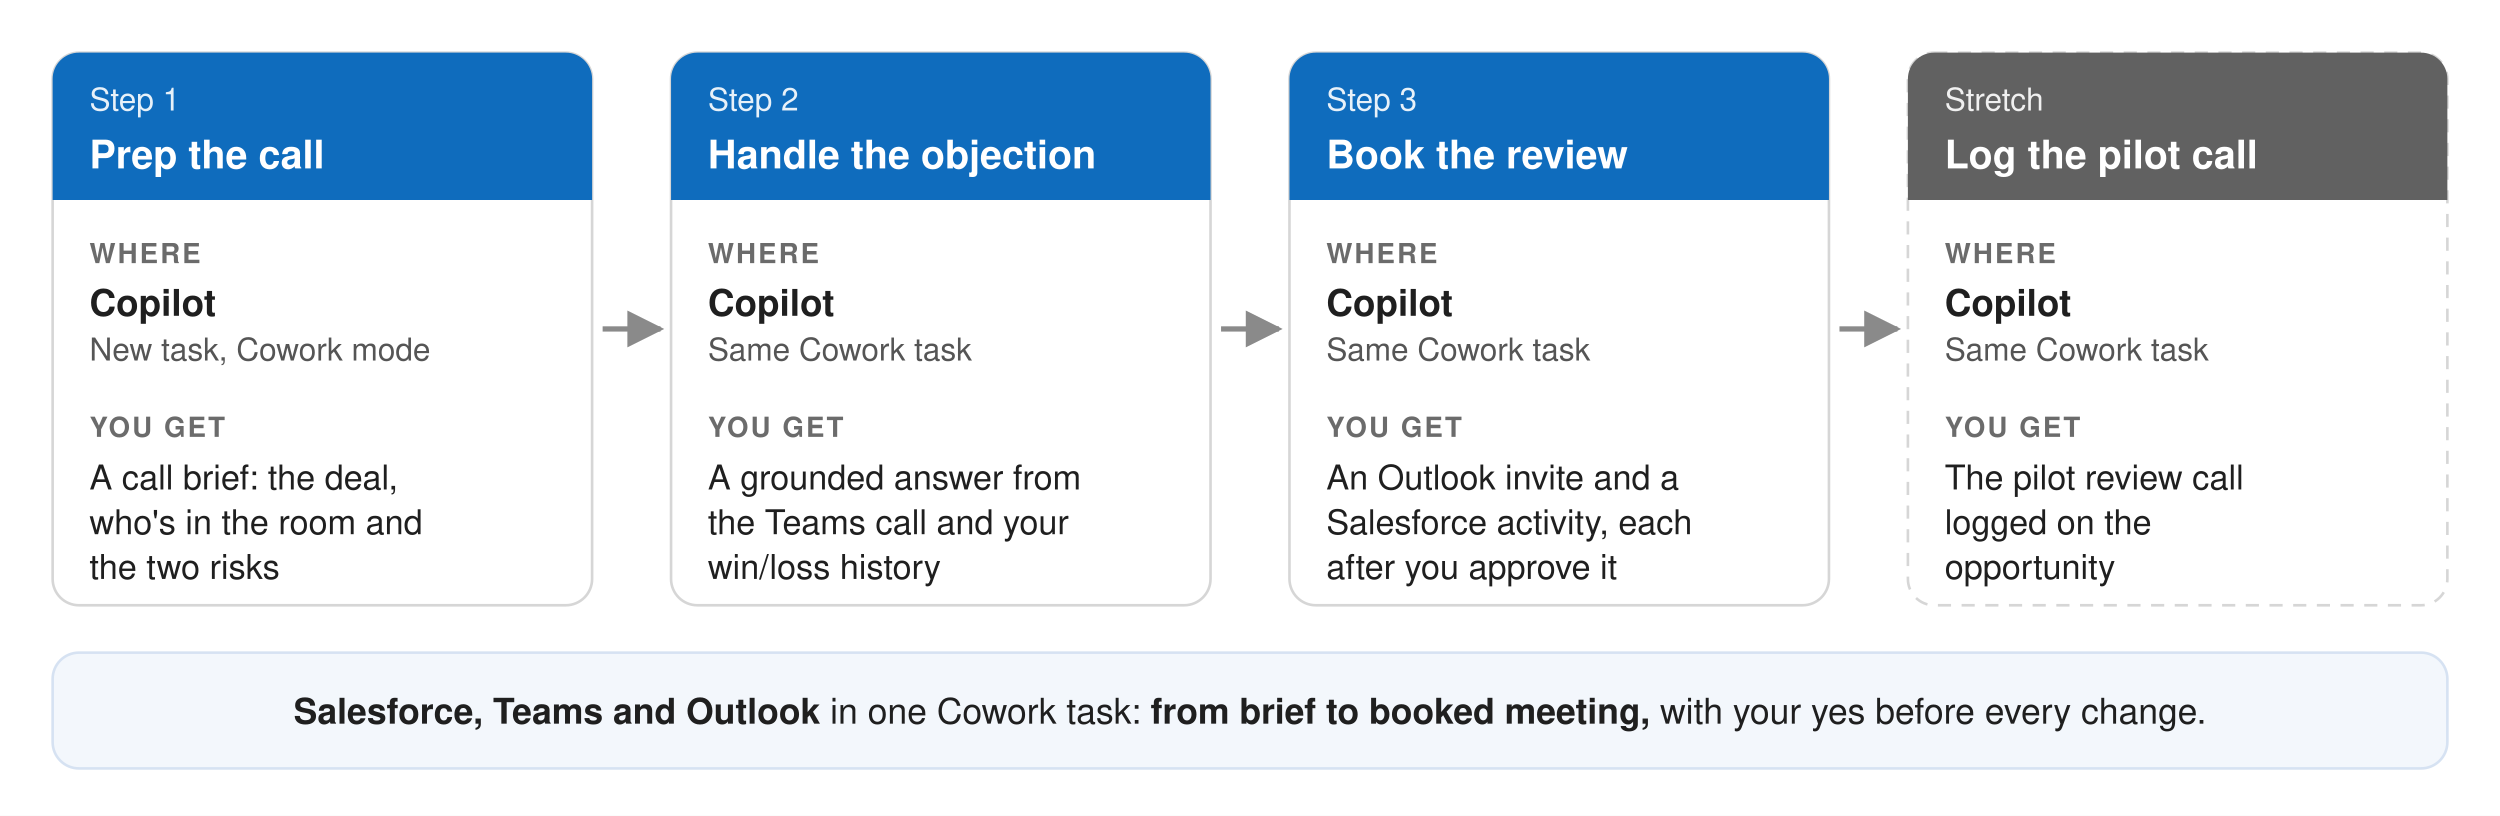
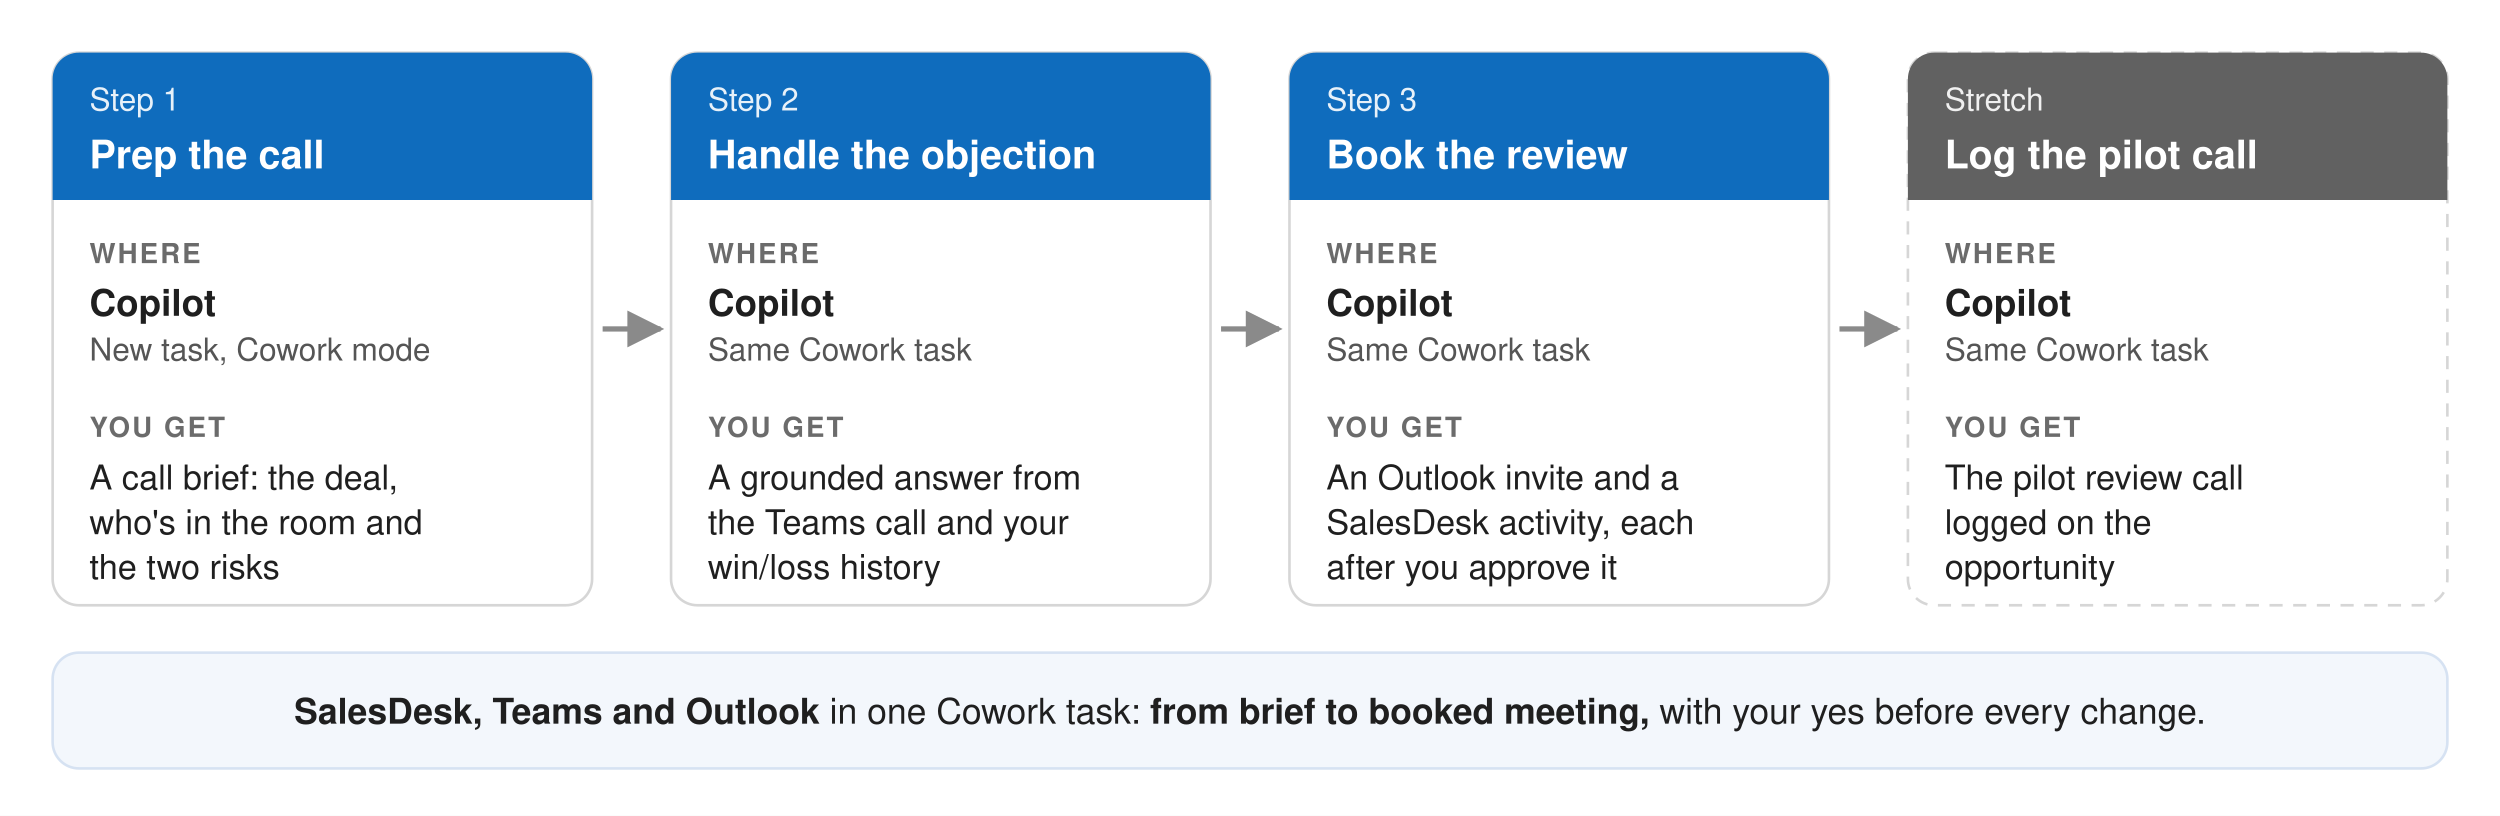
<svg xmlns="http://www.w3.org/2000/svg" viewBox="0 0 950 310" width="950" height="310" font-family="Segoe UI, Helvetica, Arial, sans-serif">
  <defs>
    <marker id="arrow" viewBox="0 0 10 10" refX="9" refY="5" markerWidth="7" markerHeight="7" orient="auto">
      <path d="M0,0 L10,5 L0,10 z" fill="#8A8A8A" />
    </marker>
    <style>
      .label { font-size: 10.5px; font-weight: 700; fill: #6B6B6B; letter-spacing: 0.8px; }
      .where { font-size: 14px; font-weight: 600; fill: #1F1F1F; }
      .hint { font-size: 12px; fill: #555555; }
      .get { font-size: 13px; fill: #1F1F1F; }
      .step { font-size: 12px; fill: #FFFFFF; fill-opacity: 0.9; }
      .title { font-size: 15px; font-weight: 700; fill: #FFFFFF; }
    </style>
  </defs>
  <rect x="0" y="0" width="950" height="310" fill="#FFFFFF" />
  <rect x="20" y="20" width="205" height="210" rx="10" fill="#FFFFFF" stroke="#D6D6D6" />
  <path d="M20,76 V30 a10,10 0 0 1 10,-10 H215 a10,10 0 0 1 10,10 V76 z" fill="#0F6CBD" />
  <text x="34" y="42" class="step">Step 1</text>
  <text x="34" y="64" class="title">Prep the call</text>
  <text x="34" y="100" class="label">WHERE</text>
  <text x="34" y="120" class="where">Copilot</text>
  <text x="34" y="137" class="hint">New task, Cowork mode</text>
  <text x="34" y="166" class="label">YOU GET</text>
  <text x="34" y="186" class="get">A call brief: the deal,</text>
  <text x="34" y="203" class="get">who's in the room and</text>
  <text x="34" y="220" class="get">the two risks</text>
  <line x1="229" y1="125" x2="251" y2="125" stroke="#8A8A8A" stroke-width="2" marker-end="url(#arrow)" />
  <rect x="255" y="20" width="205" height="210" rx="10" fill="#FFFFFF" stroke="#D6D6D6" />
  <path d="M255,76 V30 a10,10 0 0 1 10,-10 H450 a10,10 0 0 1 10,10 V76 z" fill="#0F6CBD" />
  <text x="269" y="42" class="step">Step 2</text>
  <text x="269" y="64" class="title">Handle the objection</text>
  <text x="269" y="100" class="label">WHERE</text>
  <text x="269" y="120" class="where">Copilot</text>
  <text x="269" y="137" class="hint">Same Cowork task</text>
  <text x="269" y="166" class="label">YOU GET</text>
  <text x="269" y="186" class="get">A grounded answer from</text>
  <text x="269" y="203" class="get">the Teams call and your</text>
  <text x="269" y="220" class="get">win/loss history</text>
  <line x1="464" y1="125" x2="486" y2="125" stroke="#8A8A8A" stroke-width="2" marker-end="url(#arrow)" />
  <rect x="490" y="20" width="205" height="210" rx="10" fill="#FFFFFF" stroke="#D6D6D6" />
  <path d="M490,76 V30 a10,10 0 0 1 10,-10 H685 a10,10 0 0 1 10,10 V76 z" fill="#0F6CBD" />
  <text x="504" y="42" class="step">Step 3</text>
  <text x="504" y="64" class="title">Book the review</text>
  <text x="504" y="100" class="label">WHERE</text>
  <text x="504" y="120" class="where">Copilot</text>
  <text x="504" y="137" class="hint">Same Cowork task</text>
  <text x="504" y="166" class="label">YOU GET</text>
  <text x="504" y="186" class="get">An Outlook invite and a</text>
-   <text x="504" y="203" class="get">Salesforce activity, each</text>
+   <text x="504" y="203" class="get">SalesDesk activity, each</text>
  <text x="504" y="220" class="get">after you approve it</text>
  <line x1="699" y1="125" x2="721" y2="125" stroke="#8A8A8A" stroke-width="2" marker-end="url(#arrow)" />
  <rect x="725" y="20" width="205" height="210" rx="10" fill="#FFFFFF" stroke="#D6D6D6" stroke-dasharray="5,4" />
  <path d="M725,76 V30 a10,10 0 0 1 10,-10 H920 a10,10 0 0 1 10,10 V76 z" fill="#616161" />
  <text x="739" y="42" class="step">Stretch</text>
  <text x="739" y="64" class="title">Log the pilot call</text>
  <text x="739" y="100" class="label">WHERE</text>
  <text x="739" y="120" class="where">Copilot</text>
  <text x="739" y="137" class="hint">Same Cowork task</text>
  <text x="739" y="166" class="label">YOU GET</text>
  <text x="739" y="186" class="get">The pilot review call</text>
  <text x="739" y="203" class="get">logged on the</text>
  <text x="739" y="220" class="get">opportunity</text>
  <rect x="20" y="248" width="910" height="44" rx="10" fill="#F3F7FC" stroke="#D6E2F2" />
  <text x="475" y="275" text-anchor="middle" font-size="13.5" fill="#1F1F1F">
-     <tspan font-weight="700">Salesforce, Teams and Outlook</tspan> in one Cowork task: <tspan font-weight="700">from brief to booked meeting,</tspan> with your yes before every change.</text>
+     <tspan font-weight="700">SalesDesk, Teams and Outlook</tspan> in one Cowork task: <tspan font-weight="700">from brief to booked meeting,</tspan> with your yes before every change.</text>
</svg>
